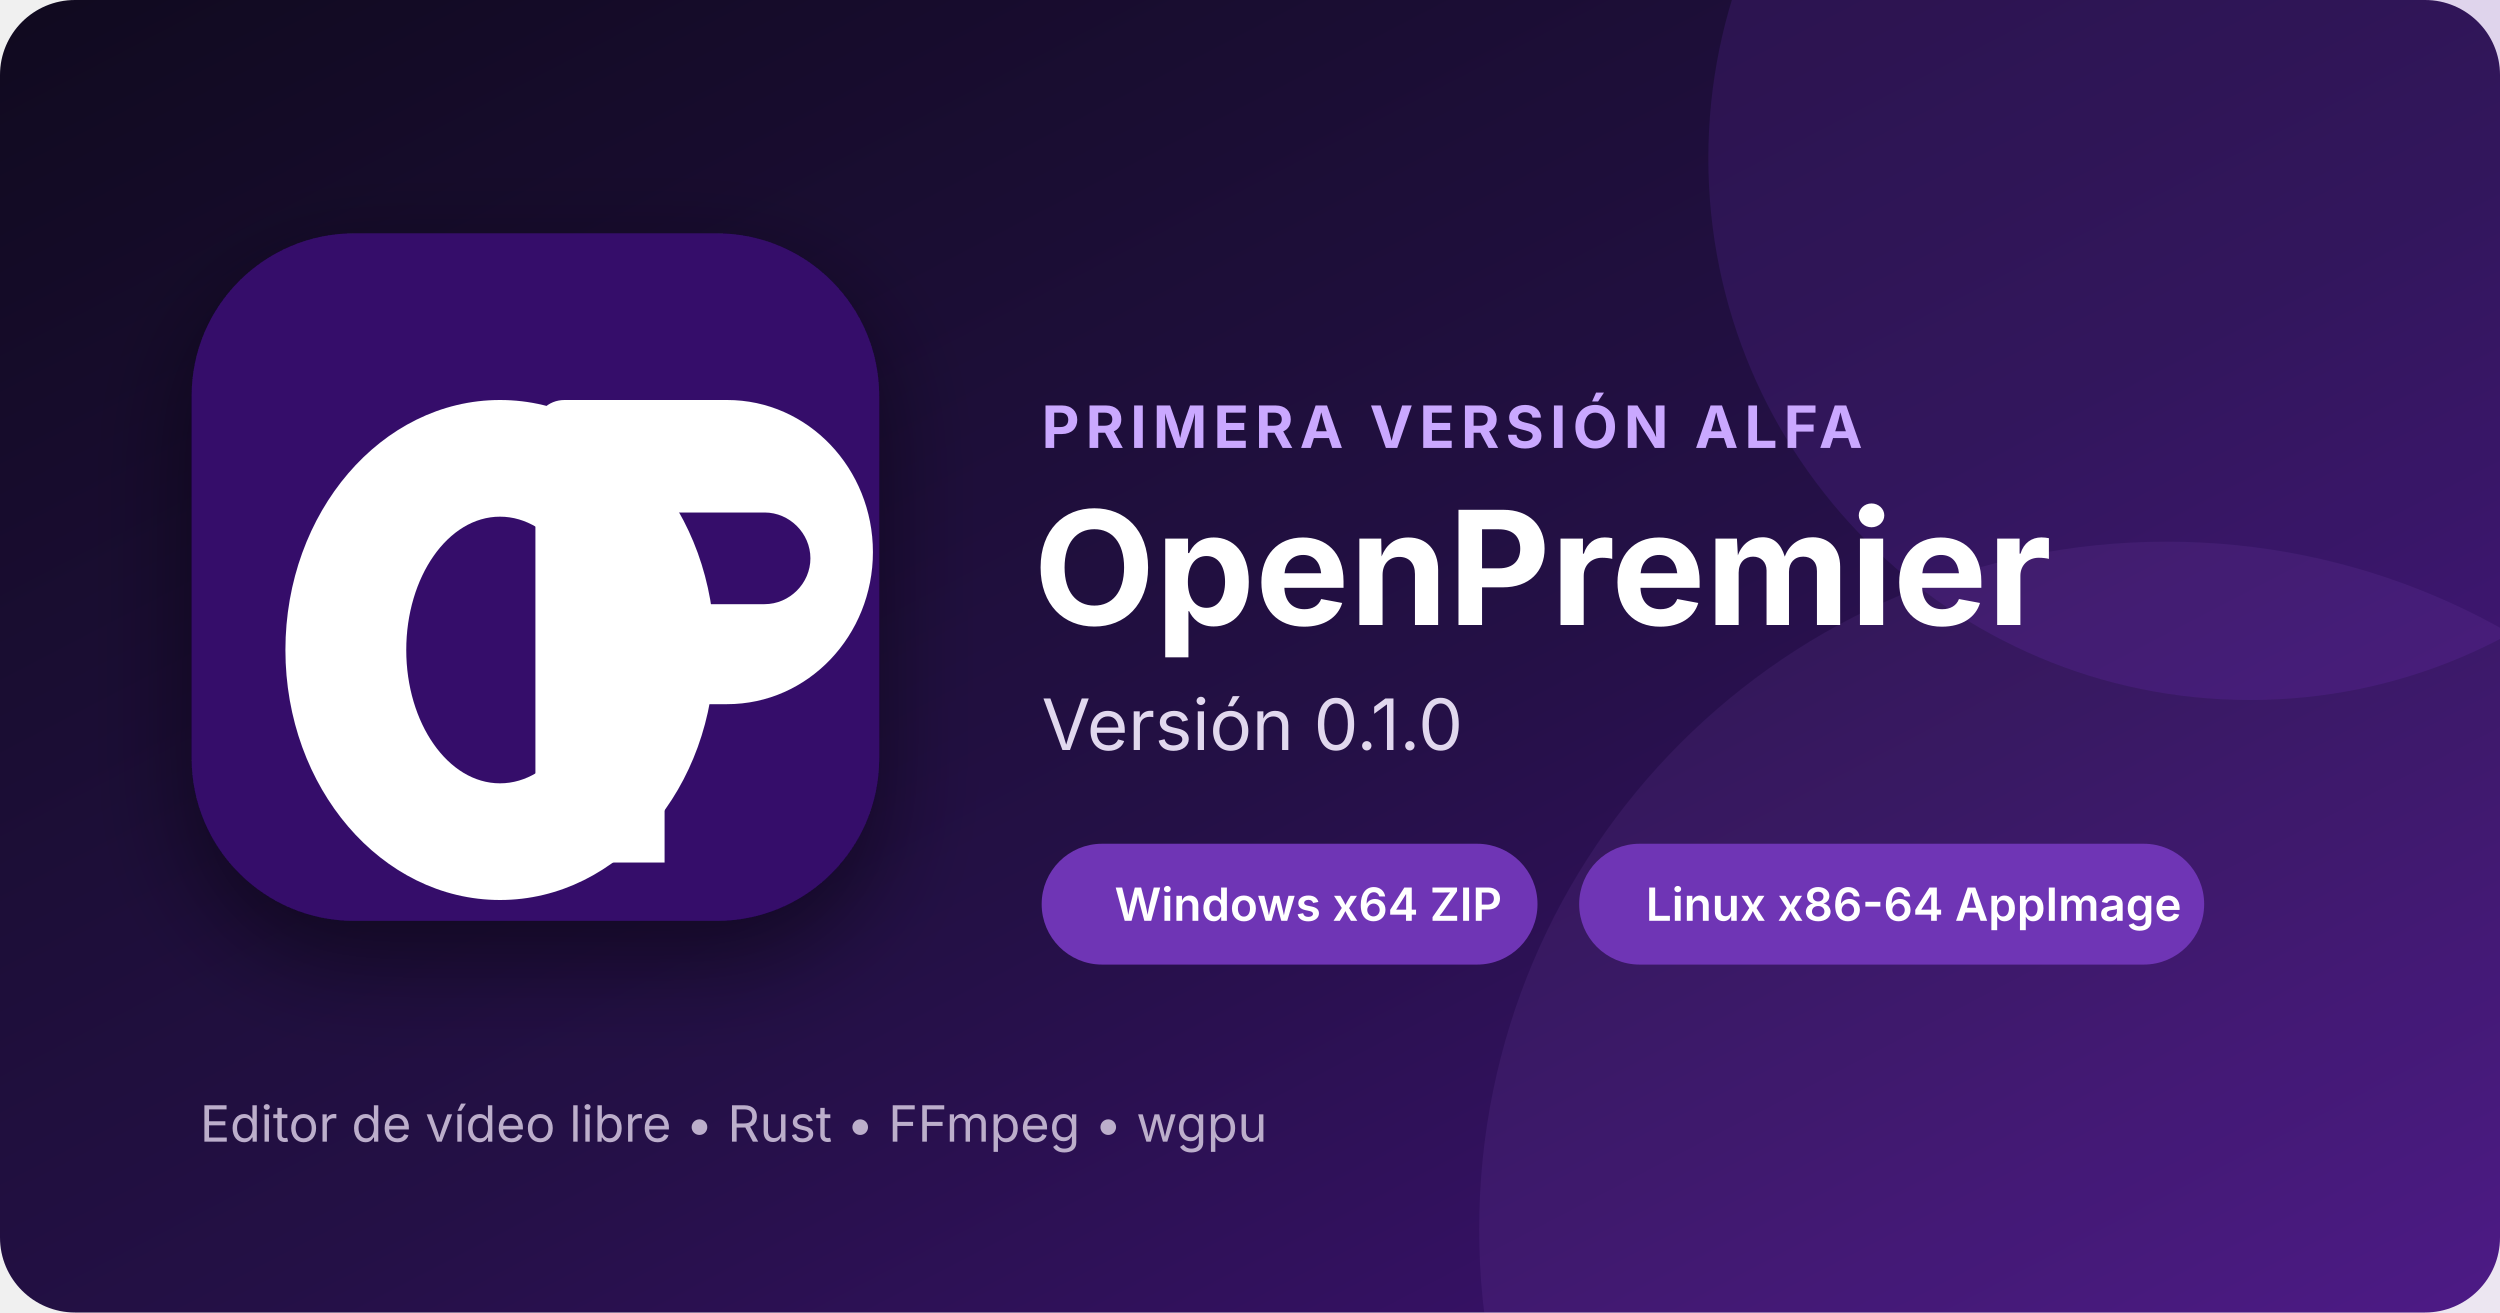
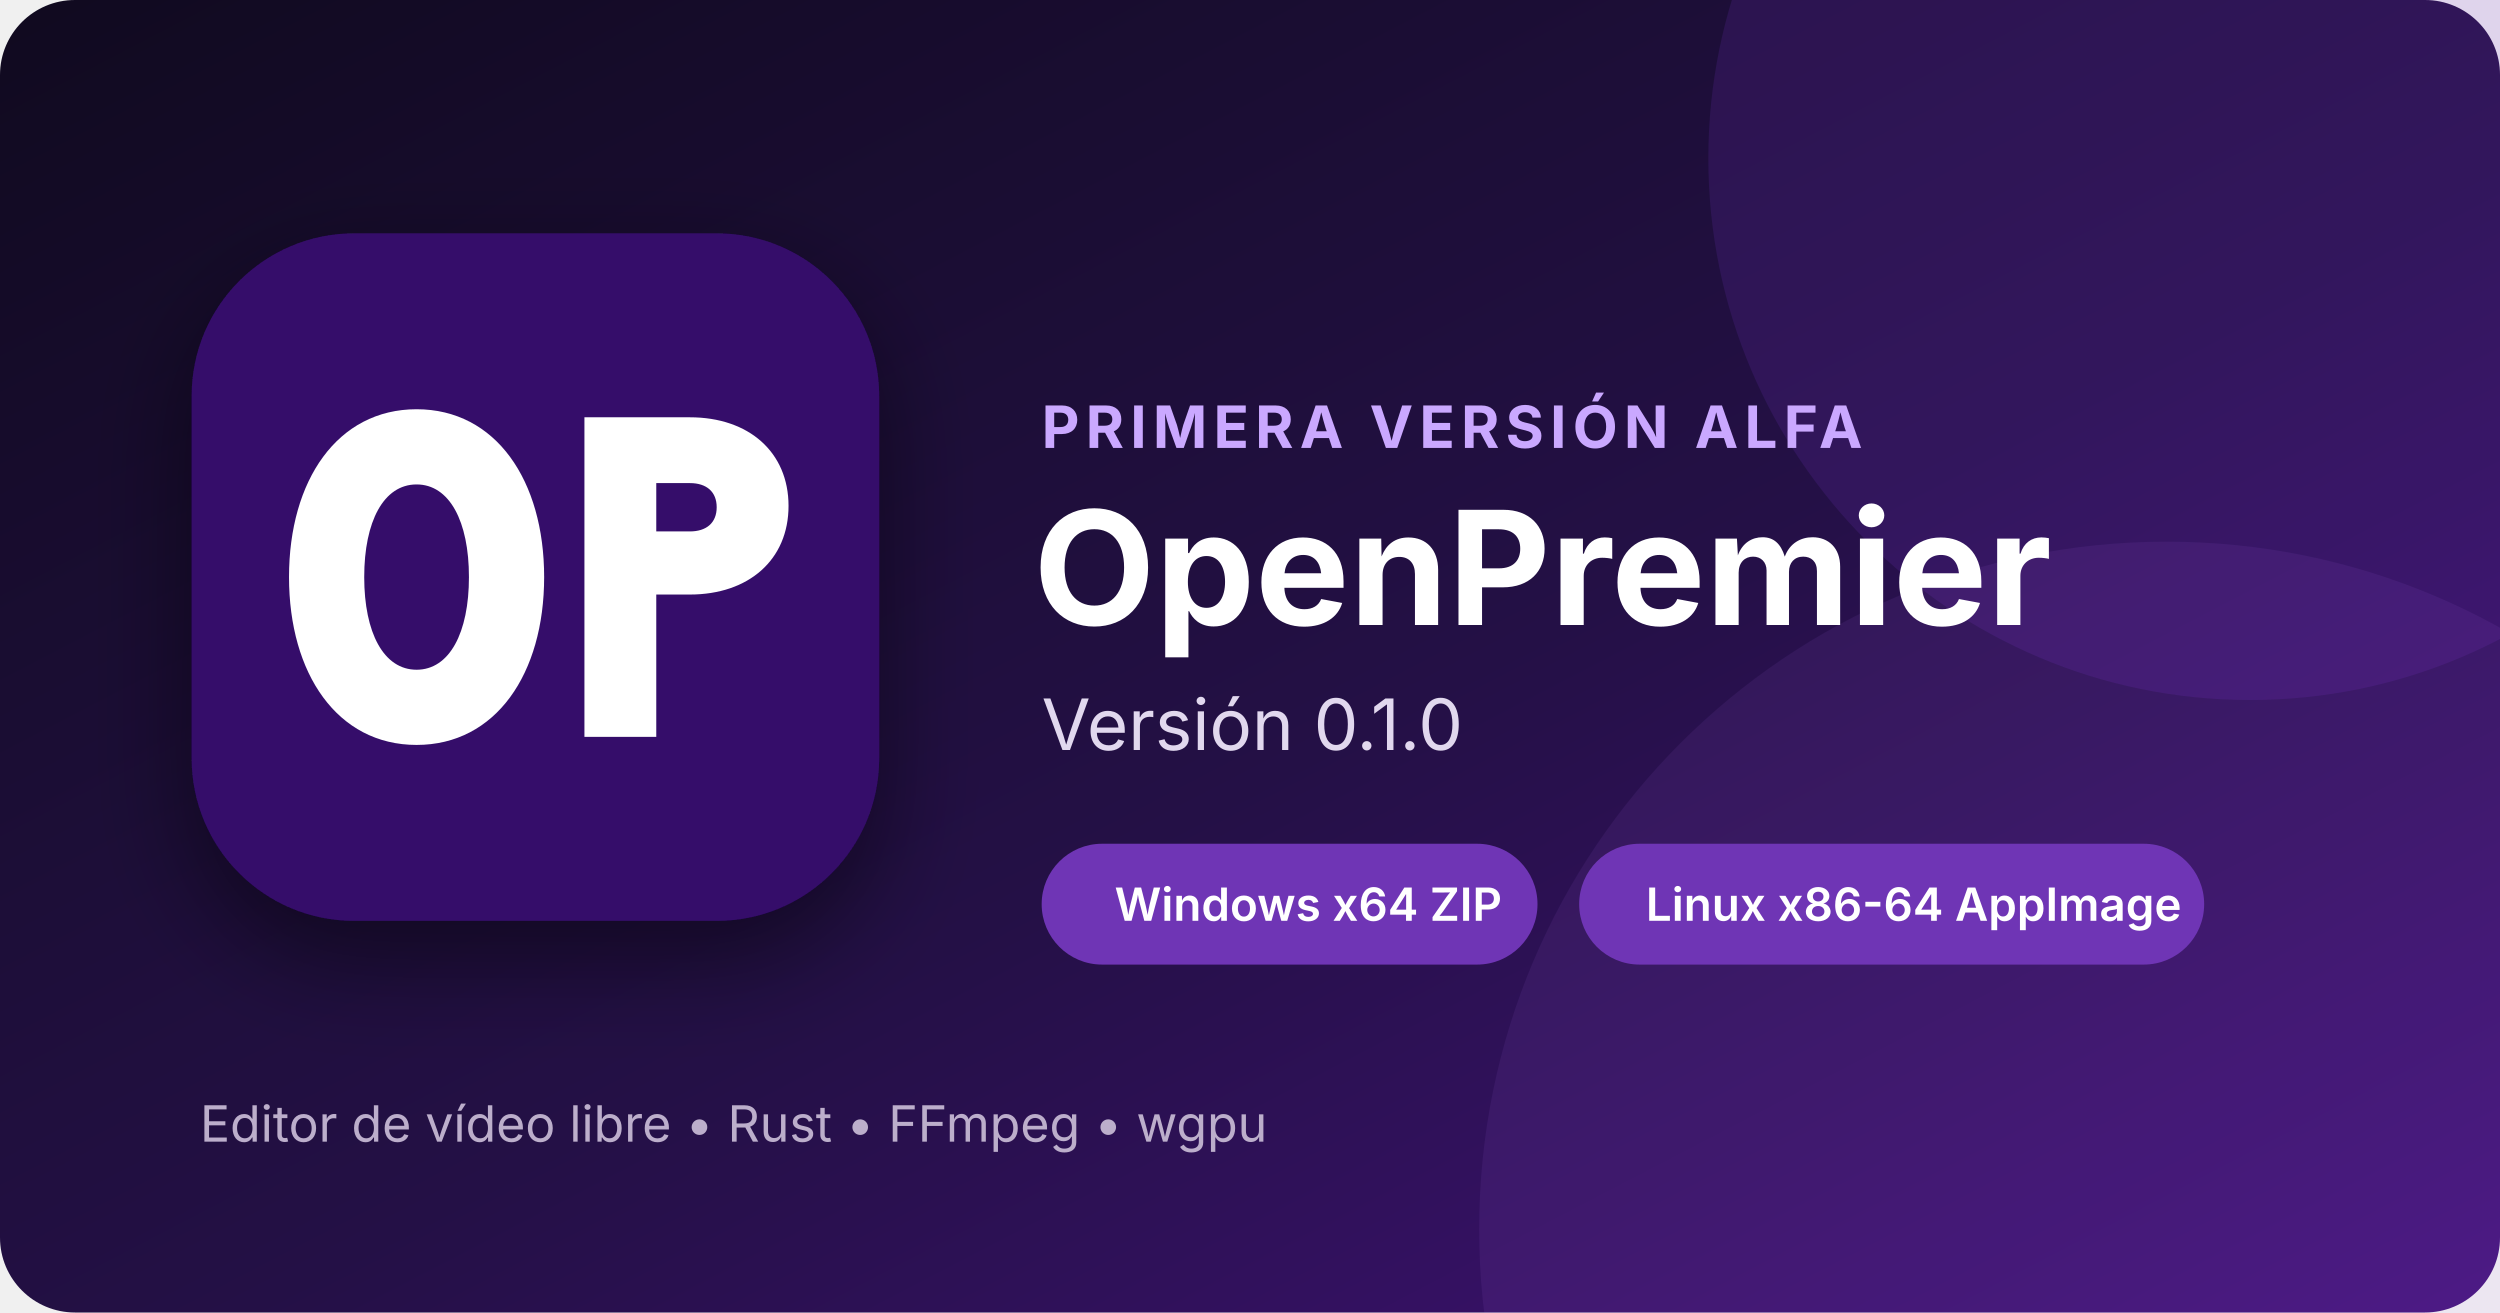
<svg xmlns="http://www.w3.org/2000/svg" viewBox="0 0 1200 630" role="img" aria-labelledby="title desc">
  <defs>
    <linearGradient id="bg" x1="0" y1="0" x2="1" y2="1">
      <stop offset="0" stop-color="#100a1f" />
      <stop offset="0.55" stop-color="#241046" />
      <stop offset="1" stop-color="#43127b" />
    </linearGradient>
    <filter id="shadow" x="-30%" y="-30%" width="160%" height="160%">
      <feDropShadow dx="0" dy="18" stdDeviation="24" flood-color="#05020c" flood-opacity=".48" />
    </filter>
  </defs>
  <rect width="1200" height="630" rx="36" fill="url(#bg)" />
  <circle cx="1080" cy="76" r="260" fill="#7d35d8" opacity=".15" />
  <circle cx="1040" cy="590" r="330" fill="#bb75ff" opacity=".08" />
  <g filter="url(#shadow)">
    <rect x="92" y="112" width="330" height="330" rx="78" fill="#34106b" />
-     <path fill="#fff" fill-rule="evenodd" d="M195 188c-57 0-103 54-103 120s46 120 103 120 103-54 103-120-46-120-103-120Zm0 56c25 0 45 29 45 64s-20 64-45 64-45-29-45-64 20-64 45-64Z" transform="translate(45 4)" />
-     <path fill="#fff" fill-rule="evenodd" d="M276 192h78c39 0 70 33 70 73s-31 73-70 73h-30v76h-62V206c0-8 6-14 14-14Zm48 54v44h48c12 0 22-10 22-22s-10-22-22-22h-48Z" transform="translate(-5 0)" />
+     <g transform="translate(92 112) scale(.3222656)">
+       <path fill="#fff" fill-rule="evenodd" d="M335 262C217 262 145 368 145 512s72 250 190 250 190-106 190-250-72-250-190-250Zm0 112c49 0 78 55 78 138s-29 138-78 138-78-55-78-138 29-138 78-138Z" />
+       <path fill="#fff" fill-rule="evenodd" d="M585 274h157c88 0 147 52 147 132s-59 132-147 132h-50v212H585V274Zm107 98v72h50c25 0 40-13 40-36s-15-36-40-36h-50Z" />
+     </g>
  </g>
  <text x="500" y="215" fill="#caa8ff" font-family="Segoe UI,Inter,sans-serif" font-size="28" font-weight="700" letter-spacing="3">PRIMERA VERSIÓN ALFA</text>
  <text x="496" y="300" fill="#fff" font-family="Segoe UI,Inter,sans-serif" font-size="76" font-weight="750">OpenPremier</text>
  <text x="500" y="360" fill="#e1d8ee" font-family="Segoe UI,Inter,sans-serif" font-size="34">Versión 0.1.0</text>
  <g font-family="Segoe UI,Inter,sans-serif" font-size="22" font-weight="600">
    <rect x="500" y="405" width="238" height="58" rx="29" fill="#6f35b5" />
    <text x="535" y="442" fill="#fff">Windows x64 ZIP</text>
    <rect x="758" y="405" width="300" height="58" rx="29" fill="#6f35b5" />
    <text x="790" y="442" fill="#fff">Linux x86-64 AppImage</text>
  </g>
  <text x="96" y="548" fill="#bcaecb" font-family="Segoe UI,Inter,sans-serif" font-size="24">Editor de vídeo libre • Rust • FFmpeg • wgpu</text>
</svg>
